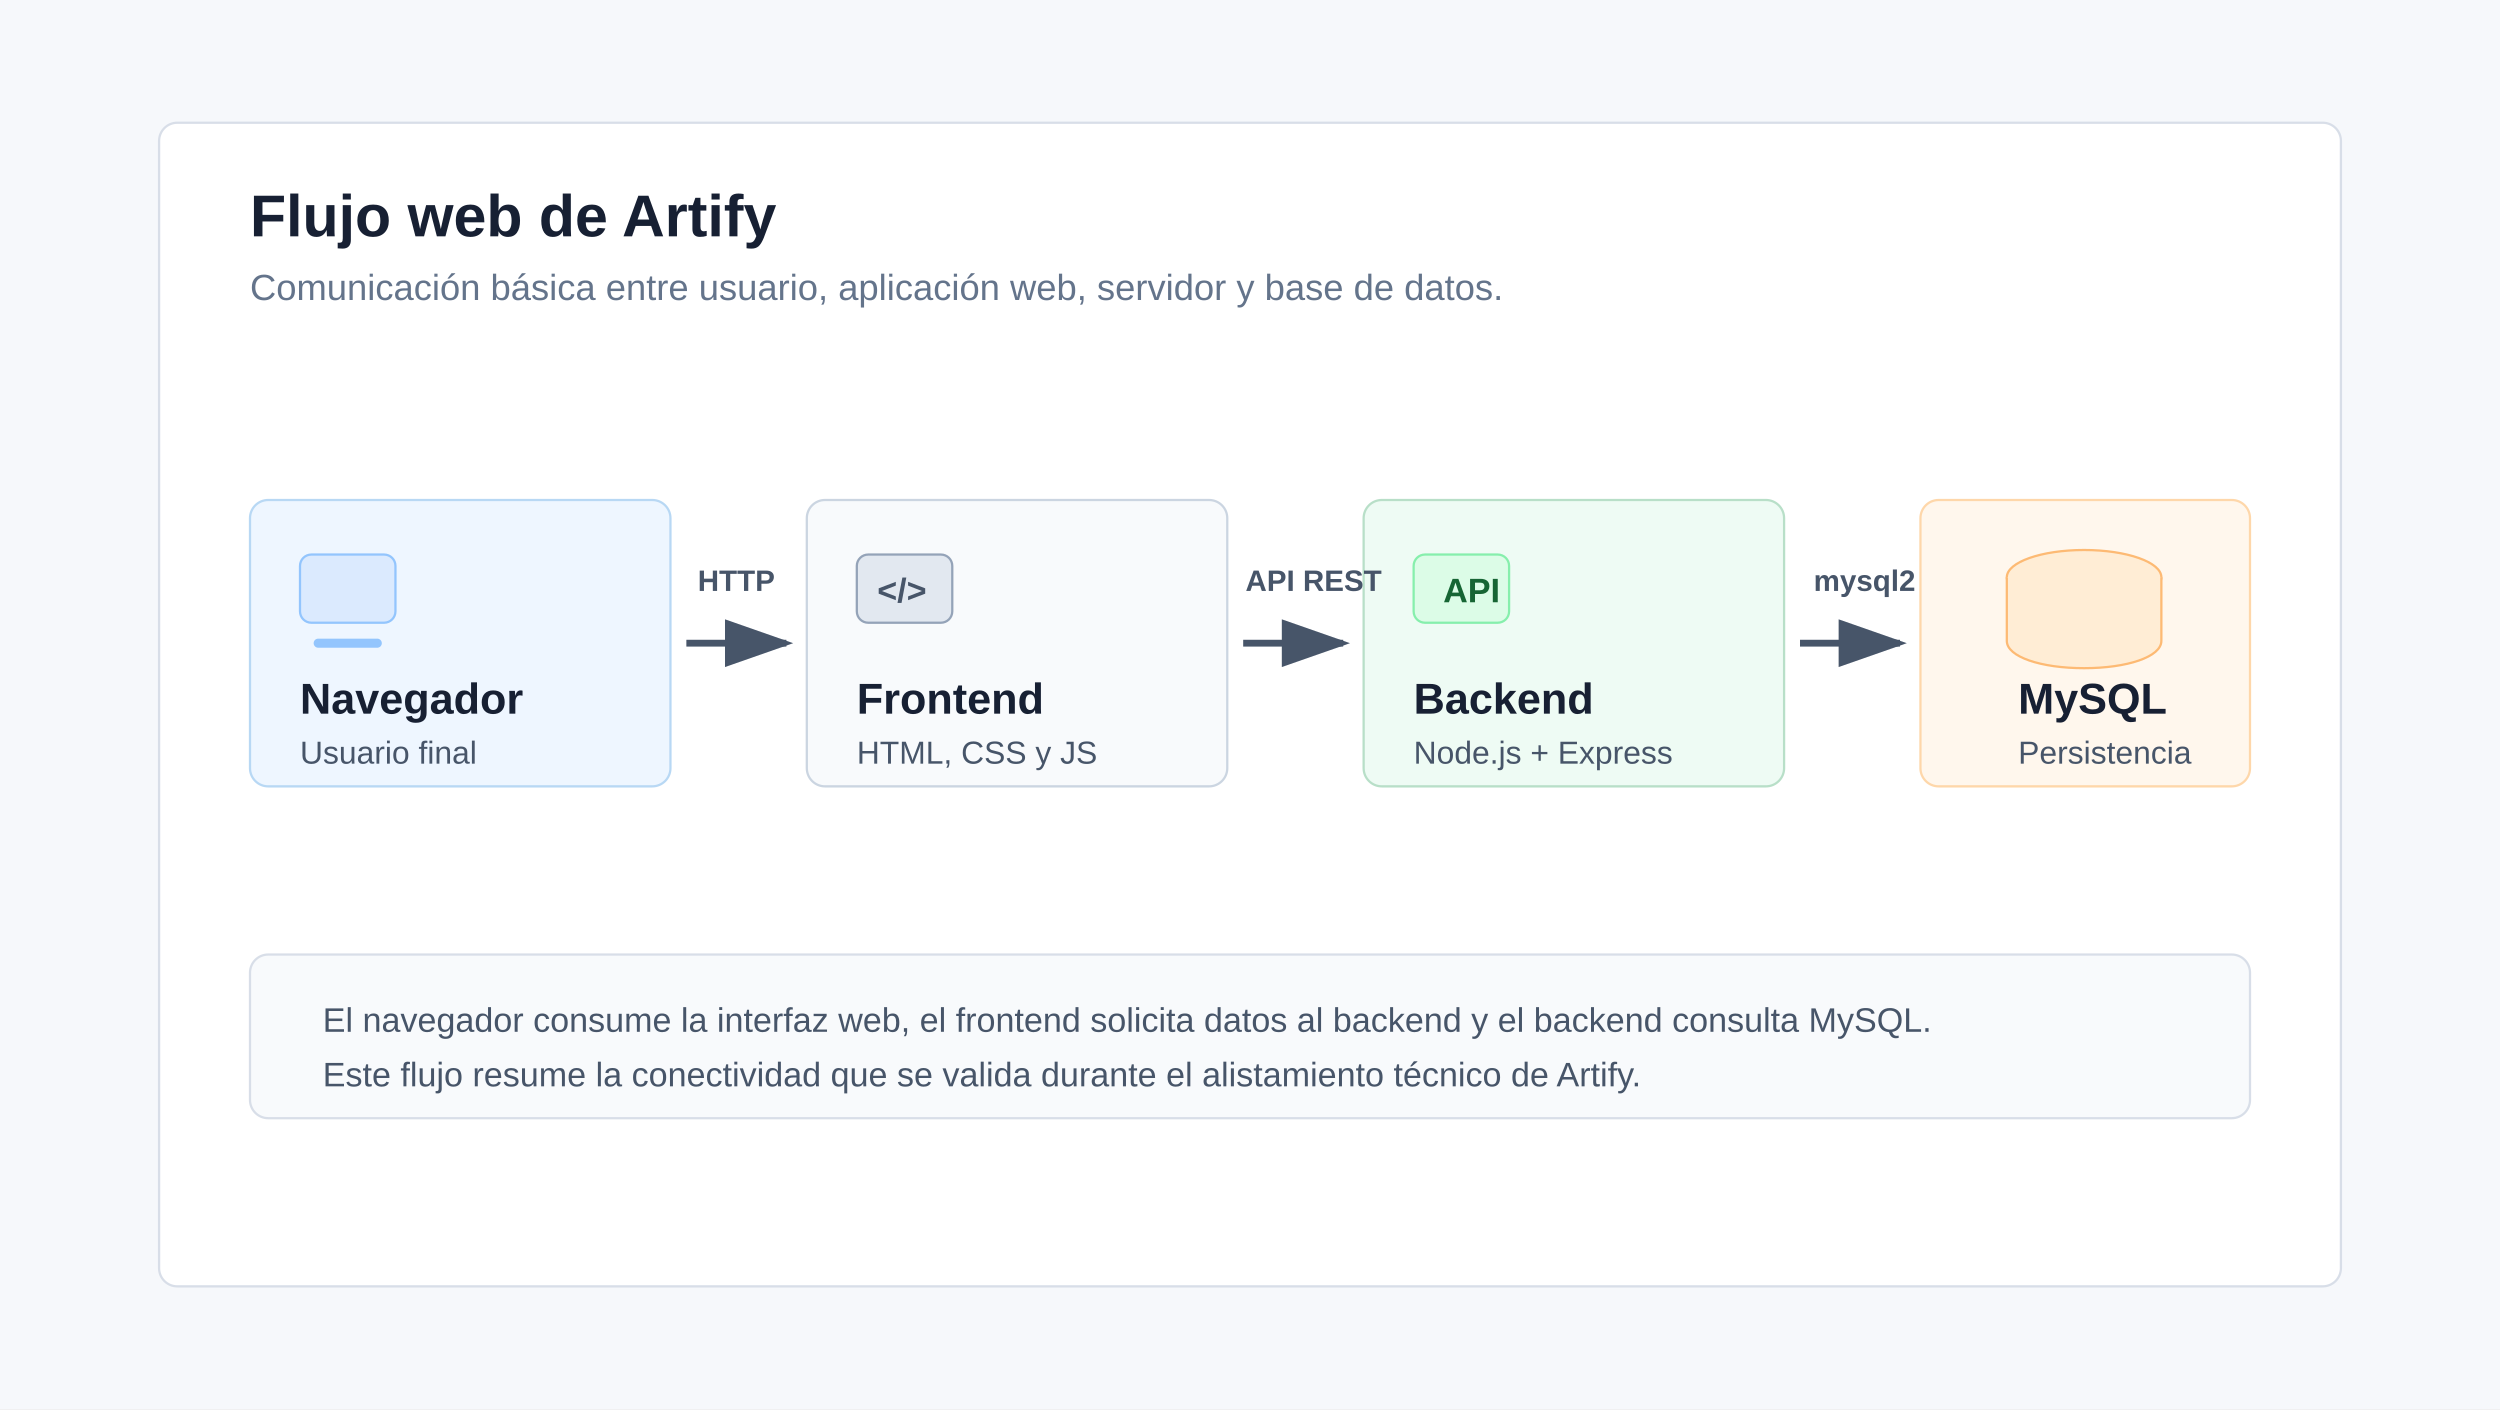
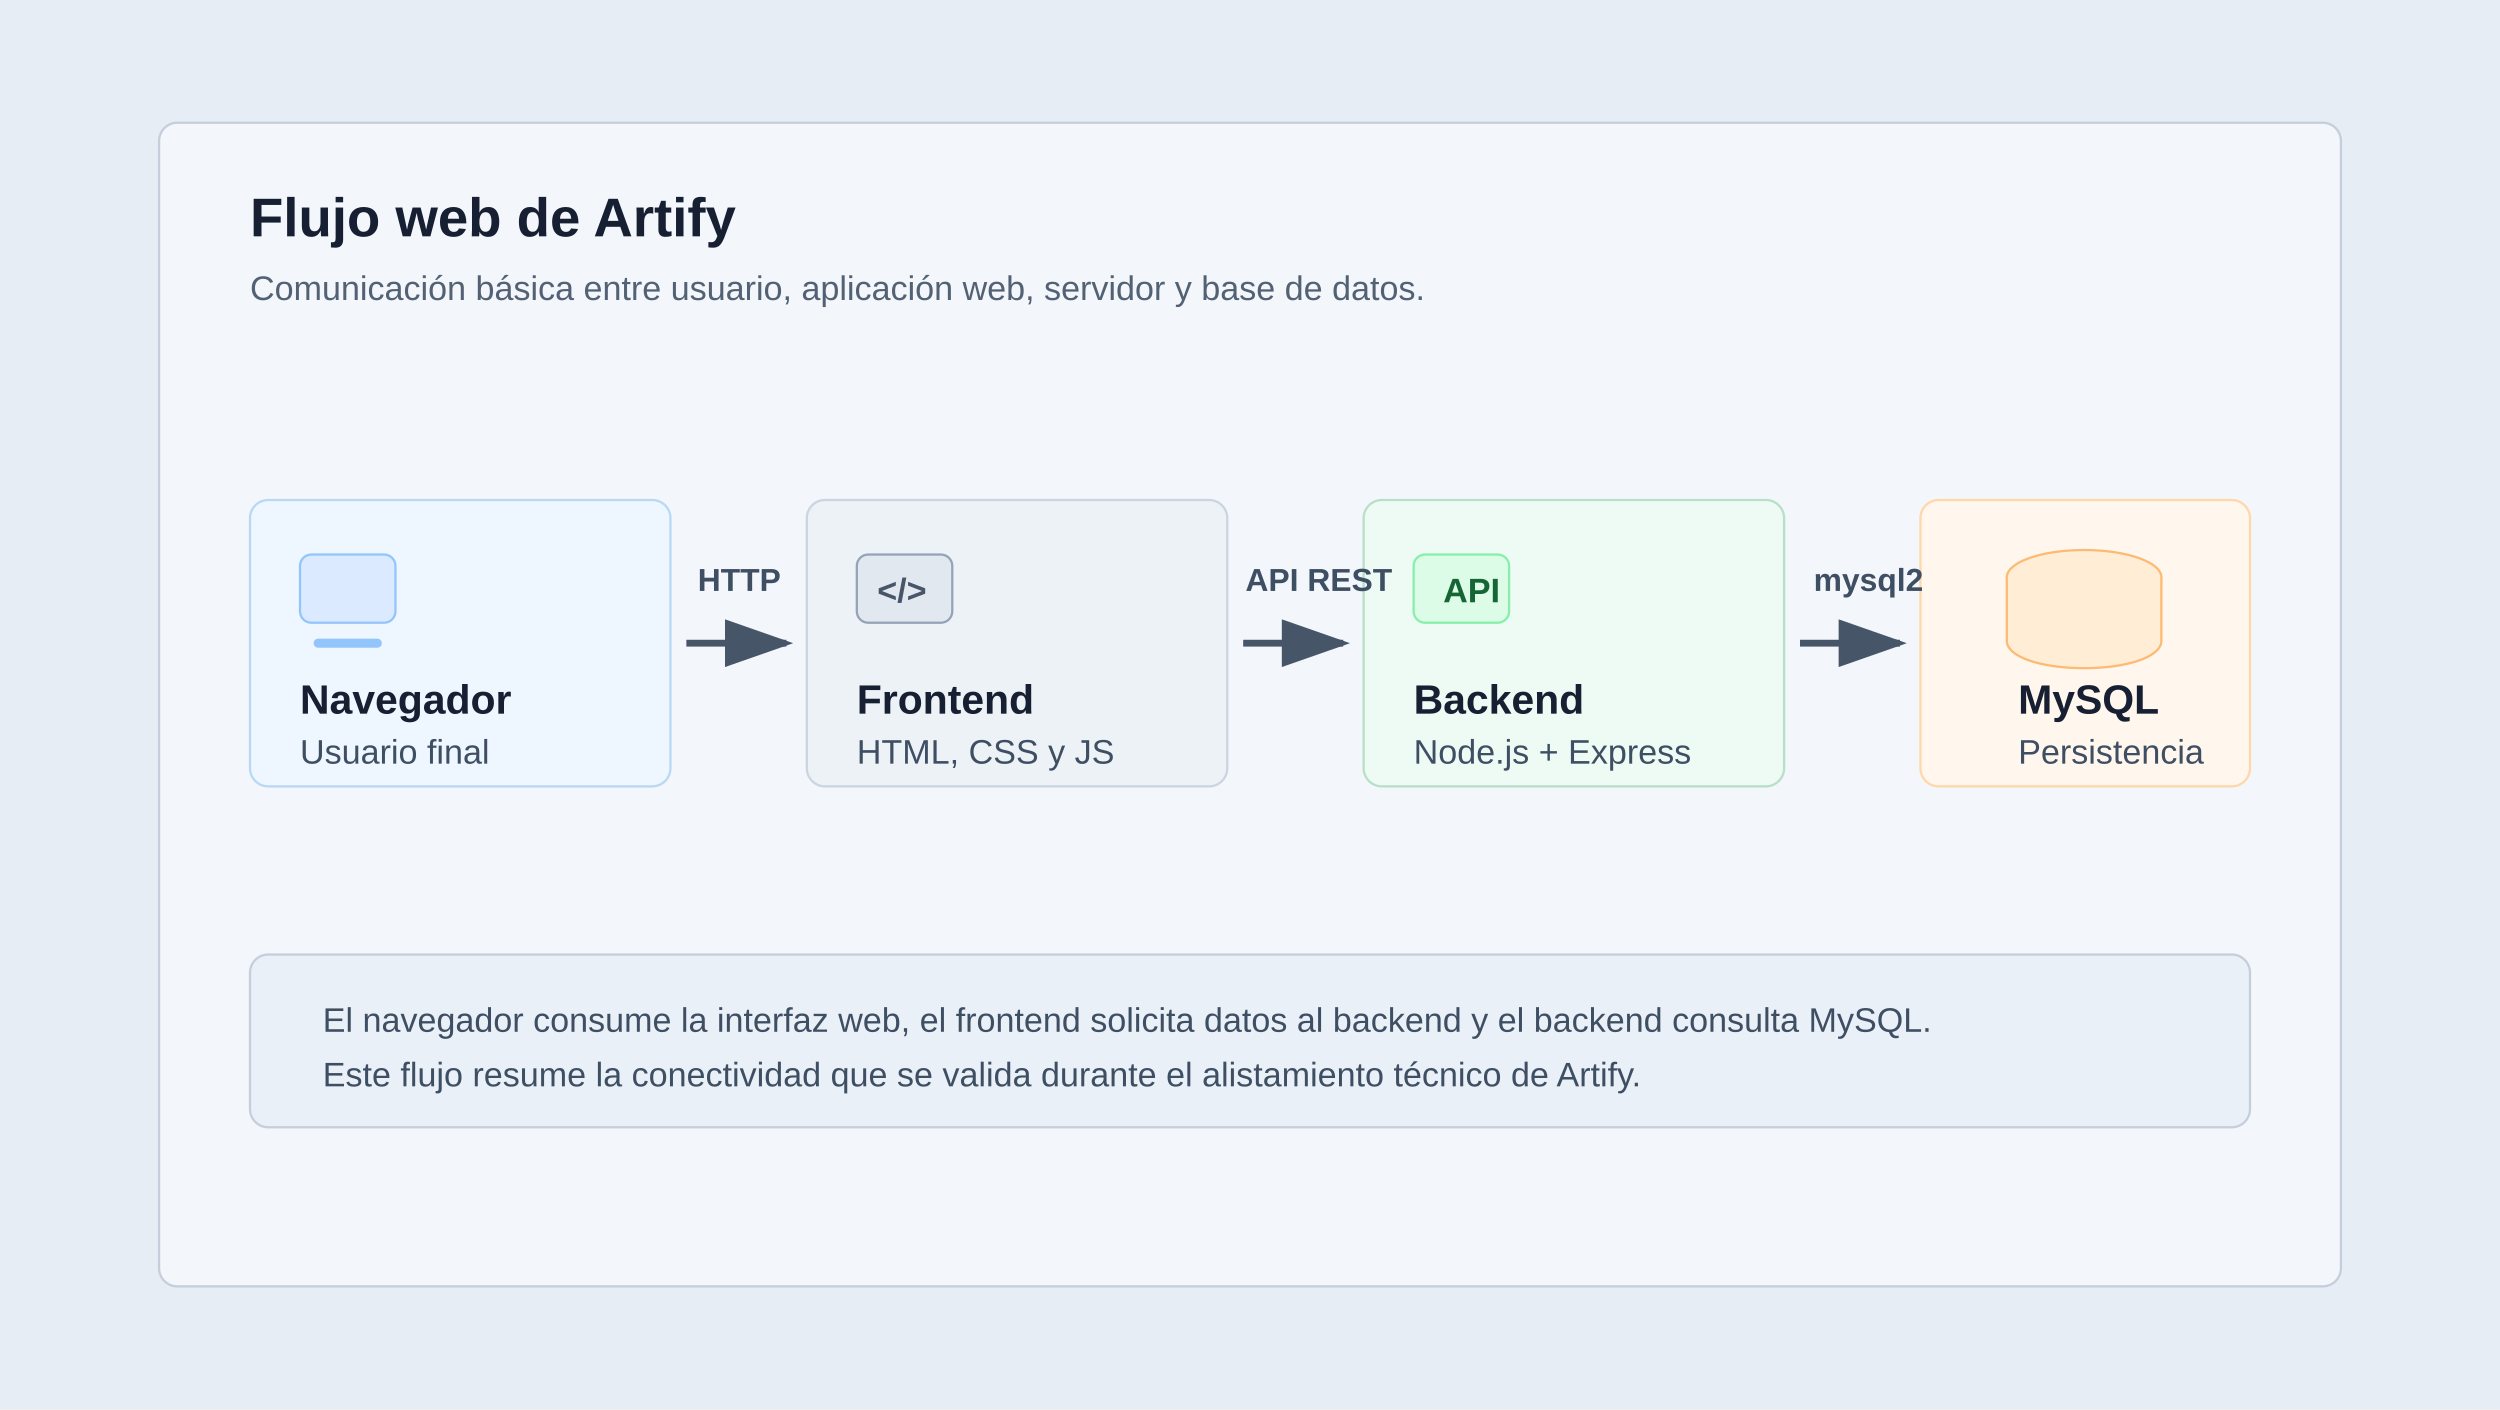
<svg xmlns="http://www.w3.org/2000/svg" width="1100" height="620" viewBox="0 0 1100 620" role="img" aria-labelledby="title desc">
  <defs>
    <marker id="arrow" markerWidth="11" markerHeight="11" refX="9" refY="3.5" orient="auto" markerUnits="strokeWidth">
      <path d="M0,0 L0,7 L10,3.5 z" fill="#475569" />
    </marker>
    <style>
-       .title { font: 700 26px Arial, Helvetica, sans-serif; fill: #172033; }
-       .subtitle { font: 400 16px Arial, Helvetica, sans-serif; fill: #64748b; }
-       .card-title { font: 700 19px Arial, Helvetica, sans-serif; fill: #172033; }
-       .card-text { font: 400 14px Arial, Helvetica, sans-serif; fill: #475569; }
-       .label { font: 700 13px Arial, Helvetica, sans-serif; fill: #475569; }
-       .note { font: 400 15px Arial, Helvetica, sans-serif; fill: #475569; }
+       .title { font: 700 24px Arial, Helvetica, sans-serif; fill: #172033; }
+       .subtitle { font: 400 15px Arial, Helvetica, sans-serif; fill: #526174; }
+       .card-title { font: 700 18px Arial, Helvetica, sans-serif; fill: #172033; }
+       .card-text { font: 400 15px Arial, Helvetica, sans-serif; fill: #3f4f63; }
+       .label { font: 700 14px Arial, Helvetica, sans-serif; fill: #3f4f63; }
+       .note { font: 400 15px Arial, Helvetica, sans-serif; fill: #3f4f63; }
    </style>
  </defs>
-   <rect width="1100" height="620" fill="#f6f8fb" />
-   <rect x="70" y="54" width="960" height="512" rx="8" fill="#ffffff" stroke="#d8dee8" />
+   <rect width="1100" height="620" fill="#e6edf5" />
+   <rect x="70" y="54" width="960" height="512" rx="8" fill="#f3f6fa" stroke="#c5ceda" />
  <text x="110" y="104" class="title">Flujo web de Artify</text>
  <text x="110" y="132" class="subtitle">Comunicación básica entre usuario, aplicación web, servidor y base de datos.</text>
  <rect x="110" y="220" width="185" height="126" rx="8" fill="#eef6ff" stroke="#b8d8f4" />
  <rect x="132" y="244" width="42" height="30" rx="5" fill="#dbeafe" stroke="#93c5fd" />
  <line x1="140" y1="283" x2="166" y2="283" stroke="#93c5fd" stroke-width="4" stroke-linecap="round" />
  <text x="132" y="314" class="card-title">Navegador</text>
  <text x="132" y="336" class="card-text">Usuario final</text>
-   <rect x="355" y="220" width="185" height="126" rx="8" fill="#f8fafc" stroke="#cbd5e1" />
+   <rect x="355" y="220" width="185" height="126" rx="8" fill="#edf2f7" stroke="#cbd5e1" />
  <rect x="377" y="244" width="42" height="30" rx="5" fill="#e2e8f0" stroke="#94a3b8" />
  <text x="386" y="265" font-family="Arial, Helvetica, sans-serif" font-size="15" font-weight="700" fill="#475569">&lt;/&gt;</text>
  <text x="377" y="314" class="card-title">Frontend</text>
  <text x="377" y="336" class="card-text">HTML, CSS y JS</text>
  <rect x="600" y="220" width="185" height="126" rx="8" fill="#eefbf4" stroke="#b8dfc8" />
  <rect x="622" y="244" width="42" height="30" rx="5" fill="#dcfce7" stroke="#86efac" />
  <text x="635" y="265" font-family="Arial, Helvetica, sans-serif" font-size="15" font-weight="700" fill="#166534">API</text>
  <text x="622" y="314" class="card-title">Backend</text>
  <text x="622" y="336" class="card-text">Node.js + Express</text>
  <rect x="845" y="220" width="145" height="126" rx="8" fill="#fff7ed" stroke="#fed7aa" />
  <ellipse cx="917" cy="254" rx="34" ry="12" fill="#ffedd5" stroke="#fdba74" />
  <path d="M883 254 V282 C883 289 898 294 917 294 C936 294 951 289 951 282 V254" fill="#ffedd5" stroke="#fdba74" />
  <text x="888" y="314" class="card-title">MySQL</text>
  <text x="888" y="336" class="card-text">Persistencia</text>
  <path d="M302 283 H346" stroke="#475569" stroke-width="3" marker-end="url(#arrow)" />
  <path d="M547 283 H591" stroke="#475569" stroke-width="3" marker-end="url(#arrow)" />
  <path d="M792 283 H836" stroke="#475569" stroke-width="3" marker-end="url(#arrow)" />
  <text x="307" y="260" class="label">HTTP</text>
  <text x="548" y="260" class="label">API REST</text>
  <text x="798" y="260" class="label">mysql2</text>
-   <rect x="110" y="420" width="880" height="72" rx="8" fill="#f8fafc" stroke="#d8dee8" />
+   <rect x="110" y="420" width="880" height="76" rx="8" fill="#eaf0f7" stroke="#c5ceda" />
  <text x="142" y="454" class="note">El navegador consume la interfaz web, el frontend solicita datos al backend y el backend consulta MySQL.</text>
  <text x="142" y="478" class="note">Este flujo resume la conectividad que se valida durante el alistamiento técnico de Artify.</text>
</svg>
